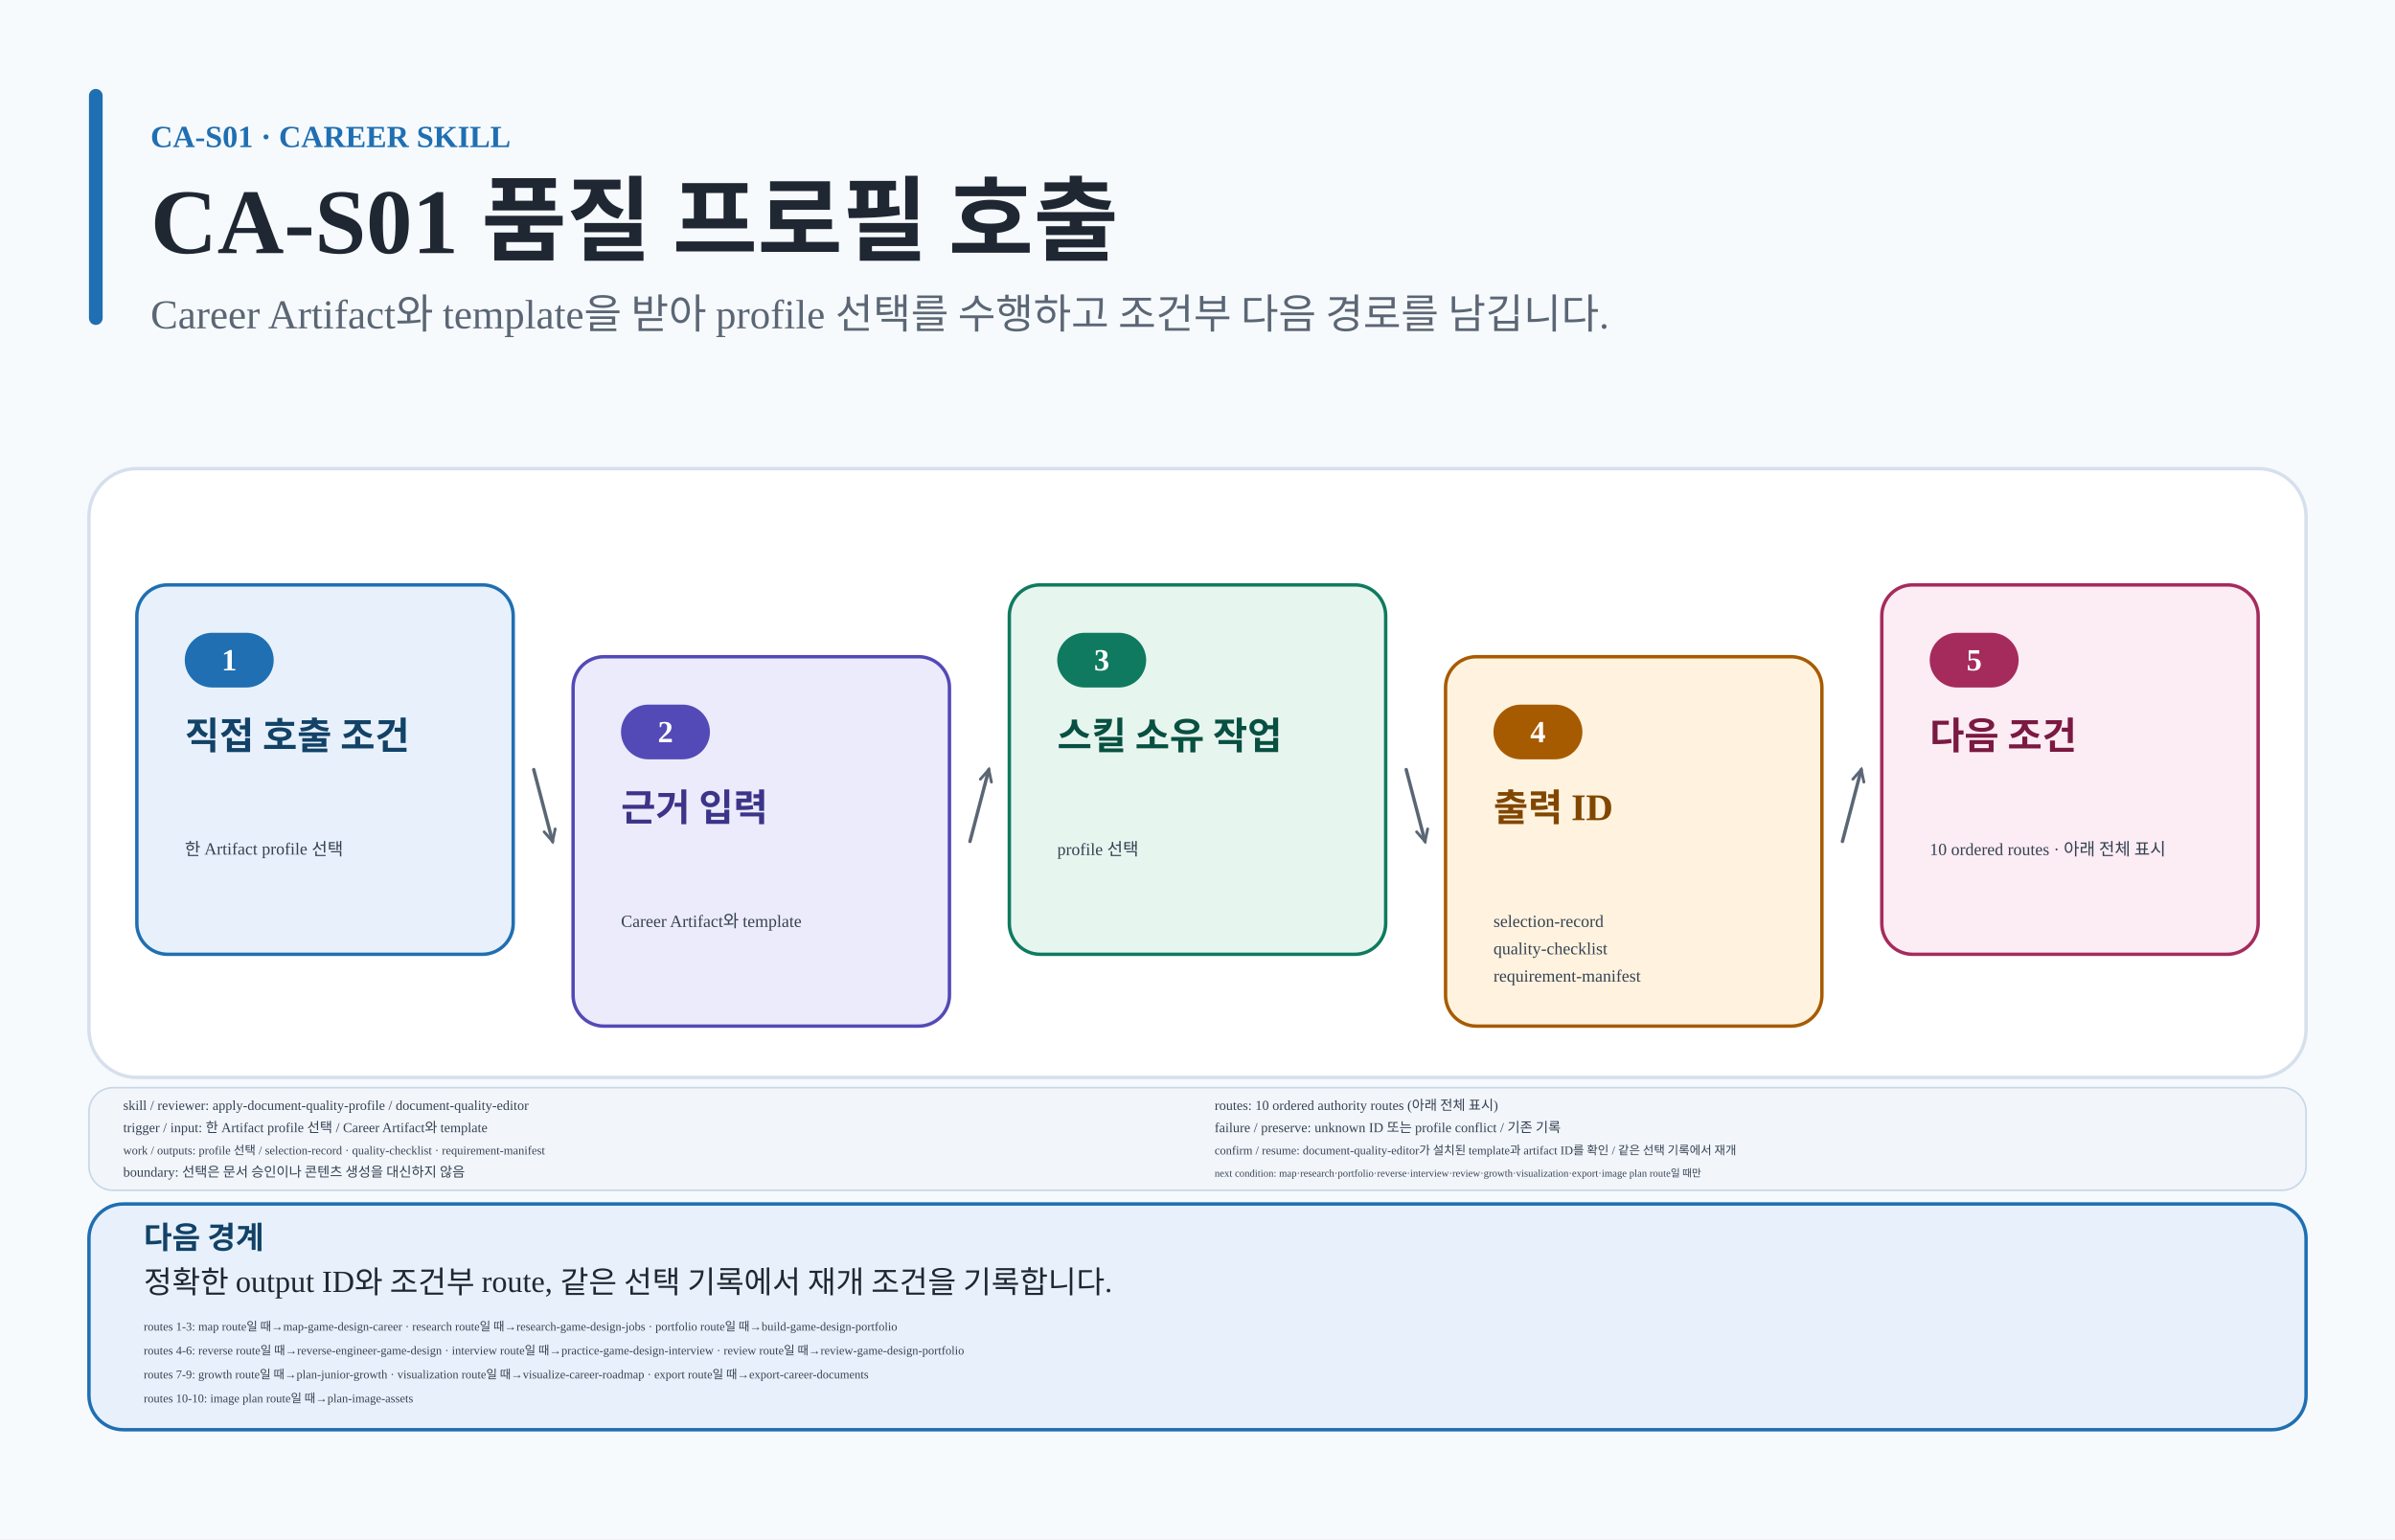
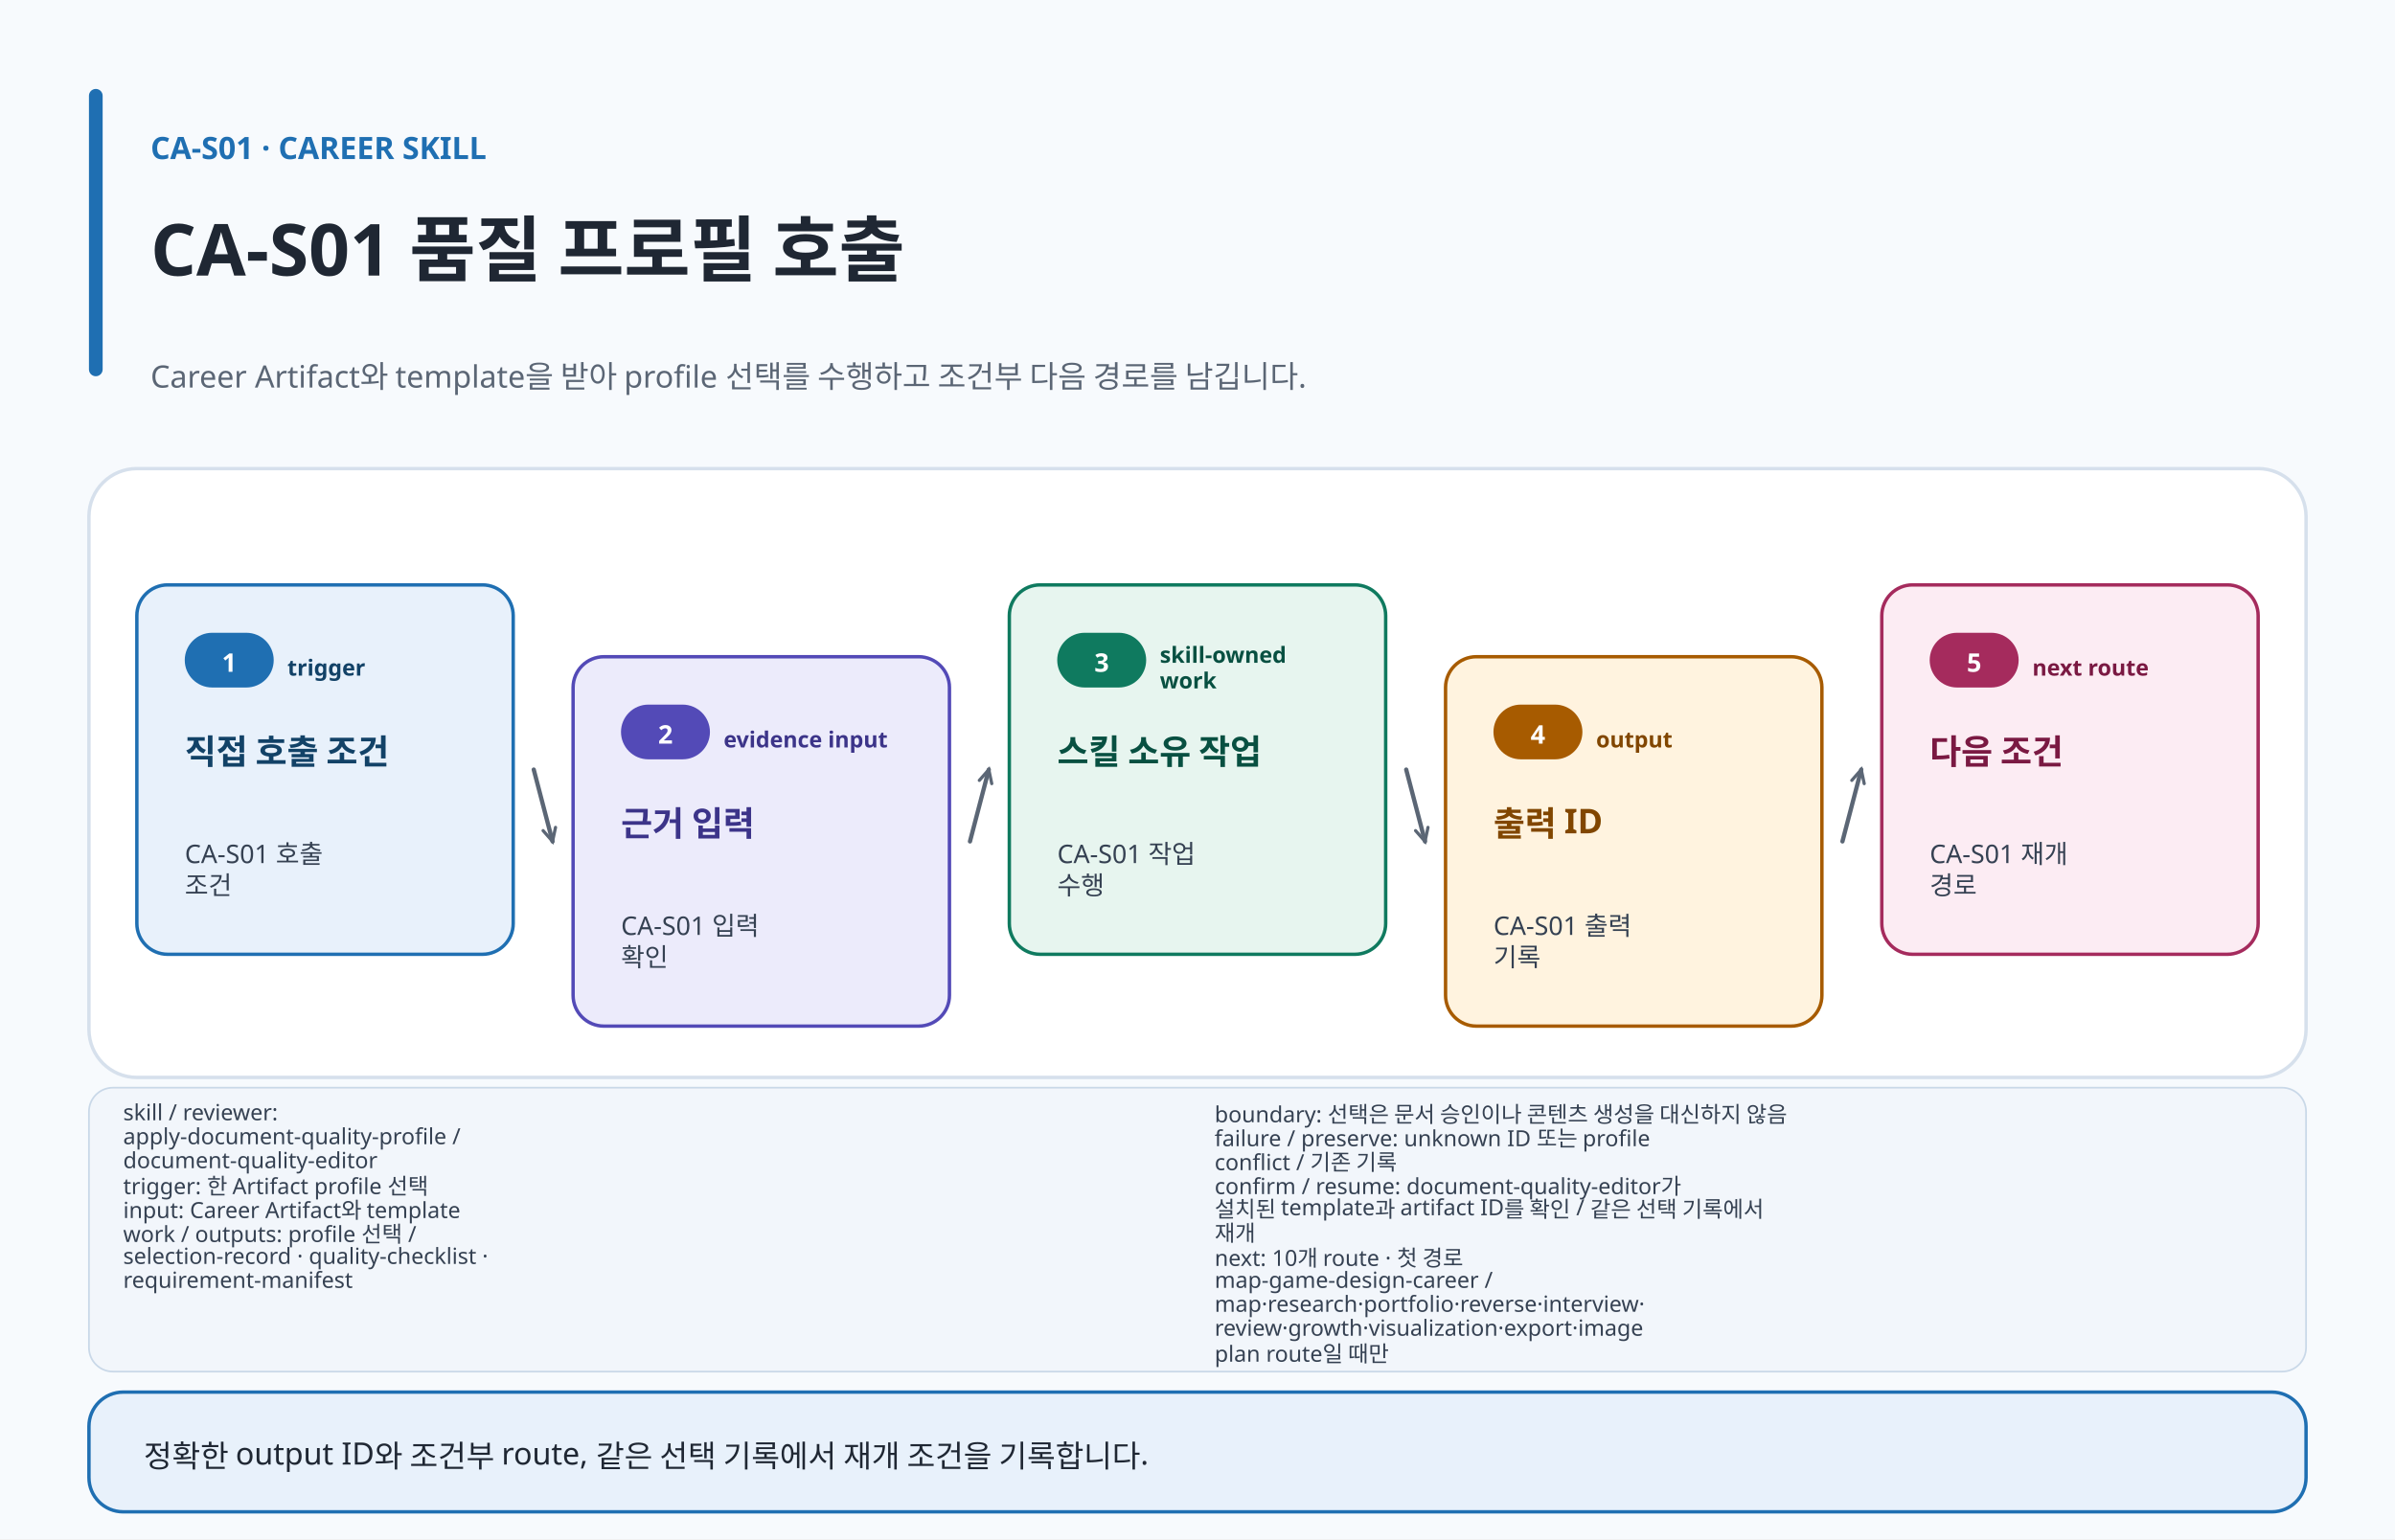
- <svg xmlns="http://www.w3.org/2000/svg" viewBox="0 0 1400 900" width="1400" height="900" role="img" aria-label="Career 문서 품질 프로필 직접 호출 흐름">
+ <svg xmlns="http://www.w3.org/2000/svg" viewBox="0 0 1400 900" width="1400" height="900" role="img" aria-label="Career 문서 품질 프로필 직접 호출 흐름" style="font-family:Pretendard,'Apple SD Gothic Neo','Malgun Gothic','Noto Sans KR',sans-serif">
  <defs>
-     <marker id="open-arrow" viewBox="0 0 12 12" refX="10" refY="6" markerWidth="10" markerHeight="10" markerUnits="userSpaceOnUse" orient="auto">
+     <marker id="open-arrow" viewBox="0 0 12 12" refX="10" refY="6" markerWidth="11.25" markerHeight="11.25" markerUnits="userSpaceOnUse" orient="auto">
      <path d="M 2 2 L 10 6 L 2 10" fill="none" stroke="#5B6675" stroke-width="2" stroke-linecap="round" />
    </marker>
  </defs>
  <rect width="1400" height="900" fill="#F7FAFD" />
-   <rect x="52" y="52" width="8" height="138" rx="4" fill="#1F6FB2" />
-   <text x="88" y="86" fill="#1F6FB2" font-size="18" font-weight="700">CA-S01 · CAREER SKILL</text>
-   <text x="88" y="148" fill="#1F2733" font-size="54" font-weight="700">CA-S01 품질 프로필 호출</text>
-   <text x="88" y="192" fill="#5B6675" font-size="24" textLength="1220" lengthAdjust="spacingAndGlyphs">Career Artifact와 template을 받아 profile 선택를 수행하고 조건부 다음 경로를 남깁니다.</text>
+   <rect x="52" y="52" width="8" height="168" rx="4" fill="#1F6FB2" />
+   <text data-text-role="eyebrow" x="88" y="86" text-anchor="start" dominant-baseline="central" fill="#1F6FB2" font-size="18" font-weight="700">
+     <tspan x="88" dy="0">CA-S01 · CAREER SKILL</tspan>
+   </text>
+   <text data-text-role="title" x="88" y="141" text-anchor="start" dominant-baseline="central" fill="#1F2733" font-size="42" font-weight="700">
+     <tspan x="88" dy="0">CA-S01 품질 프로필 호출</tspan>
+   </text>
+   <text data-text-role="description" x="88" y="218" text-anchor="start" dominant-baseline="central" fill="#5B6675" font-size="18" font-weight="400">
+     <tspan x="88" dy="0">Career Artifact와 template을 받아 profile 선택를 수행하고 조건부 다음 경로를 남깁니다.</tspan>
+   </text>
  <rect x="52" y="274" width="1296" height="356" rx="28" fill="#FFFFFF" stroke="#D6E0EC" stroke-width="2" />
-   <path d="M 312 450 L 323 492" fill="none" stroke="#5B6675" stroke-width="2" stroke-linecap="round" marker-end="url(#open-arrow)" />
-   <path d="M 567 492 L 578 450" fill="none" stroke="#5B6675" stroke-width="2" stroke-linecap="round" marker-end="url(#open-arrow)" />
-   <path d="M 822 450 L 833 492" fill="none" stroke="#5B6675" stroke-width="2" stroke-linecap="round" marker-end="url(#open-arrow)" />
-   <path d="M 1077 492 L 1088 450" fill="none" stroke="#5B6675" stroke-width="2" stroke-linecap="round" marker-end="url(#open-arrow)" />
+   <path d="M 312 450 L 323 492" fill="none" stroke="#5B6675" stroke-width="2.5" stroke-linecap="round" marker-end="url(#open-arrow)" />
+   <path d="M 567 492 L 578 450" fill="none" stroke="#5B6675" stroke-width="2.5" stroke-linecap="round" marker-end="url(#open-arrow)" />
+   <path d="M 822 450 L 833 492" fill="none" stroke="#5B6675" stroke-width="2.5" stroke-linecap="round" marker-end="url(#open-arrow)" />
+   <path d="M 1077 492 L 1088 450" fill="none" stroke="#5B6675" stroke-width="2.5" stroke-linecap="round" marker-end="url(#open-arrow)" />
  <g aria-label="읽기 순서 1: 직접 호출 조건">
    <rect x="80" y="342" width="220" height="216" rx="18" fill="#E8F1FB" stroke="#1F6FB2" stroke-width="2" />
    <rect x="108" y="370" width="52" height="32" rx="16" fill="#1F6FB2" />
-     <text x="134" y="392" text-anchor="middle" fill="#FFFFFF" font-size="18" font-weight="700">1</text>
-     <text x="108" y="438" fill="#124267" font-size="22" font-weight="700">직접 호출 조건</text>
-     <text x="108" y="500" fill="#354152" font-size="10" textLength="164" lengthAdjust="spacingAndGlyphs">한 Artifact profile 선택</text>
+     <text data-text-role="caption" x="134" y="387" text-anchor="middle" dominant-baseline="central" fill="#FFFFFF" font-size="15" font-weight="700">
+       <tspan x="134" dy="0">1</tspan>
+     </text>
+     <text data-text-role="caption" x="168" y="390" text-anchor="start" dominant-baseline="central" fill="#124267" font-size="13" font-weight="700">
+       <tspan x="168" dy="0">trigger</tspan>
+     </text>
+     <text data-text-role="card-title" x="108" y="438" text-anchor="start" dominant-baseline="central" fill="#124267" font-size="20" font-weight="700">
+       <tspan x="108" dy="0">직접 호출 조건</tspan>
+     </text>
+     <text data-text-role="card-body" x="108" y="497.5" text-anchor="start" dominant-baseline="central" fill="#354152" font-size="15" font-weight="400">
+       <tspan x="108" dy="0">CA-S01 호출</tspan>
+       <tspan x="108" dy="19">조건</tspan>
+     </text>
  </g>
  <g aria-label="읽기 순서 2: 근거 입력">
    <rect x="335" y="384" width="220" height="216" rx="18" fill="#ECEBFB" stroke="#534AB7" stroke-width="2" />
    <rect x="363" y="412" width="52" height="32" rx="16" fill="#534AB7" />
-     <text x="389" y="434" text-anchor="middle" fill="#FFFFFF" font-size="18" font-weight="700">2</text>
-     <text x="363" y="480" fill="#3C3489" font-size="22" font-weight="700">근거 입력</text>
-     <text x="363" y="542" fill="#354152" font-size="10" textLength="164" lengthAdjust="spacingAndGlyphs">Career Artifact와 template</text>
+     <text data-text-role="caption" x="389" y="429" text-anchor="middle" dominant-baseline="central" fill="#FFFFFF" font-size="15" font-weight="700">
+       <tspan x="389" dy="0">2</tspan>
+     </text>
+     <text data-text-role="caption" x="423" y="432" text-anchor="start" dominant-baseline="central" fill="#3C3489" font-size="13" font-weight="700">
+       <tspan x="423" dy="0">evidence input</tspan>
+     </text>
+     <text data-text-role="card-title" x="363" y="480" text-anchor="start" dominant-baseline="central" fill="#3C3489" font-size="20" font-weight="700">
+       <tspan x="363" dy="0">근거 입력</tspan>
+     </text>
+     <text data-text-role="card-body" x="363" y="539.5" text-anchor="start" dominant-baseline="central" fill="#354152" font-size="15" font-weight="400">
+       <tspan x="363" dy="0">CA-S01 입력</tspan>
+       <tspan x="363" dy="19">확인</tspan>
+     </text>
  </g>
  <g aria-label="읽기 순서 3: 스킬 소유 작업">
    <rect x="590" y="342" width="220" height="216" rx="18" fill="#E7F5EF" stroke="#0F7A5F" stroke-width="2" />
    <rect x="618" y="370" width="52" height="32" rx="16" fill="#0F7A5F" />
-     <text x="644" y="392" text-anchor="middle" fill="#FFFFFF" font-size="18" font-weight="700">3</text>
-     <text x="618" y="438" fill="#085041" font-size="22" font-weight="700">스킬 소유 작업</text>
-     <text x="618" y="500" fill="#354152" font-size="10" textLength="164" lengthAdjust="spacingAndGlyphs">profile 선택</text>
+     <text data-text-role="caption" x="644" y="387" text-anchor="middle" dominant-baseline="central" fill="#FFFFFF" font-size="15" font-weight="700">
+       <tspan x="644" dy="0">3</tspan>
+     </text>
+     <text data-text-role="caption" x="678" y="382.5" text-anchor="start" dominant-baseline="central" fill="#085041" font-size="13" font-weight="700">
+       <tspan x="678" dy="0">skill-owned</tspan>
+       <tspan x="678" dy="15">work</tspan>
+     </text>
+     <text data-text-role="card-title" x="618" y="438" text-anchor="start" dominant-baseline="central" fill="#085041" font-size="20" font-weight="700">
+       <tspan x="618" dy="0">스킬 소유 작업</tspan>
+     </text>
+     <text data-text-role="card-body" x="618" y="497.5" text-anchor="start" dominant-baseline="central" fill="#354152" font-size="15" font-weight="400">
+       <tspan x="618" dy="0">CA-S01 작업</tspan>
+       <tspan x="618" dy="19">수행</tspan>
+     </text>
  </g>
  <g aria-label="읽기 순서 4: 출력 ID">
    <rect x="845" y="384" width="220" height="216" rx="18" fill="#FFF3DF" stroke="#A75B00" stroke-width="2" />
    <rect x="873" y="412" width="52" height="32" rx="16" fill="#A75B00" />
-     <text x="899" y="434" text-anchor="middle" fill="#FFFFFF" font-size="18" font-weight="700">4</text>
-     <text x="873" y="480" fill="#814600" font-size="22" font-weight="700">출력 ID</text>
-     <text x="873" y="542" fill="#354152" font-size="10" textLength="164" lengthAdjust="spacingAndGlyphs">selection-record</text>
-     <text x="873" y="558" fill="#354152" font-size="10" textLength="164" lengthAdjust="spacingAndGlyphs">quality-checklist</text>
-     <text x="873" y="574" fill="#354152" font-size="10" textLength="164" lengthAdjust="spacingAndGlyphs">requirement-manifest</text>
+     <text data-text-role="caption" x="899" y="429" text-anchor="middle" dominant-baseline="central" fill="#FFFFFF" font-size="15" font-weight="700">
+       <tspan x="899" dy="0">4</tspan>
+     </text>
+     <text data-text-role="caption" x="933" y="432" text-anchor="start" dominant-baseline="central" fill="#814600" font-size="13" font-weight="700">
+       <tspan x="933" dy="0">output</tspan>
+     </text>
+     <text data-text-role="card-title" x="873" y="480" text-anchor="start" dominant-baseline="central" fill="#814600" font-size="20" font-weight="700">
+       <tspan x="873" dy="0">출력 ID</tspan>
+     </text>
+     <text data-text-role="card-body" x="873" y="539.5" text-anchor="start" dominant-baseline="central" fill="#354152" font-size="15" font-weight="400">
+       <tspan x="873" dy="0">CA-S01 출력</tspan>
+       <tspan x="873" dy="19">기록</tspan>
+     </text>
  </g>
  <g aria-label="읽기 순서 5: 다음 조건">
    <rect x="1100" y="342" width="220" height="216" rx="18" fill="#FCECF3" stroke="#A52B5D" stroke-width="2" />
    <rect x="1128" y="370" width="52" height="32" rx="16" fill="#A52B5D" />
-     <text x="1154" y="392" text-anchor="middle" fill="#FFFFFF" font-size="18" font-weight="700">5</text>
-     <text x="1128" y="438" fill="#7A1942" font-size="22" font-weight="700">다음 조건</text>
-     <text x="1128" y="500" fill="#354152" font-size="10" textLength="164" lengthAdjust="spacingAndGlyphs">10 ordered routes · 아래 전체 표시</text>
+     <text data-text-role="caption" x="1154" y="387" text-anchor="middle" dominant-baseline="central" fill="#FFFFFF" font-size="15" font-weight="700">
+       <tspan x="1154" dy="0">5</tspan>
+     </text>
+     <text data-text-role="caption" x="1188" y="390" text-anchor="start" dominant-baseline="central" fill="#7A1942" font-size="13" font-weight="700">
+       <tspan x="1188" dy="0">next route</tspan>
+     </text>
+     <text data-text-role="card-title" x="1128" y="438" text-anchor="start" dominant-baseline="central" fill="#7A1942" font-size="20" font-weight="700">
+       <tspan x="1128" dy="0">다음 조건</tspan>
+     </text>
+     <text data-text-role="card-body" x="1128" y="497.5" text-anchor="start" dominant-baseline="central" fill="#354152" font-size="15" font-weight="400">
+       <tspan x="1128" dy="0">CA-S01 재개</tspan>
+       <tspan x="1128" dy="19">경로</tspan>
+     </text>
  </g>
-   <rect x="52" y="636" width="1296" height="60" rx="14" fill="#F2F6FB" stroke="#C9D8E8" stroke-width="1" />
-   <text x="72" y="649" fill="#354152" font-size="8" textLength="610" lengthAdjust="spacingAndGlyphs">skill / reviewer: apply-document-quality-profile / document-quality-editor</text>
-   <text x="72" y="662" fill="#354152" font-size="8" textLength="610" lengthAdjust="spacingAndGlyphs">trigger / input: 한 Artifact profile 선택 / Career Artifact와 template</text>
-   <text x="72" y="675" fill="#354152" font-size="7" textLength="610" lengthAdjust="spacingAndGlyphs">work / outputs: profile 선택 / selection-record · quality-checklist · requirement-manifest</text>
-   <text x="72" y="688" fill="#354152" font-size="8">boundary: 선택은 문서 승인이나 콘텐츠 생성을 대신하지 않음</text>
-   <text x="710" y="649" fill="#354152" font-size="8">routes: 10 ordered authority routes (아래 전체 표시)</text>
-   <text x="710" y="662" fill="#354152" font-size="8" textLength="618" lengthAdjust="spacingAndGlyphs">failure / preserve: unknown ID 또는 profile conflict / 기존 기록</text>
-   <text x="710" y="675" fill="#354152" font-size="7" textLength="618" lengthAdjust="spacingAndGlyphs">confirm / resume: document-quality-editor가 설치된 template과 artifact ID를 확인 / 같은 선택 기록에서 재개</text>
-   <text x="710" y="688" fill="#354152" font-size="6" textLength="618" lengthAdjust="spacingAndGlyphs">next condition: map·research·portfolio·reverse·interview·review·growth·visualization·export·image plan route일 때만</text>
-   <rect x="52" y="704" width="1296" height="132" rx="20" fill="#E8F1FB" stroke="#1F6FB2" stroke-width="2" />
-   <text x="84" y="730" fill="#124267" font-size="18" font-weight="700">다음 경계</text>
-   <text x="84" y="756" fill="#1F2733" font-size="18">정확한 output ID와 조건부 route, 같은 선택 기록에서 재개 조건을 기록합니다.</text>
-   <text data-career-route-line="true" x="84" y="778" fill="#354152" font-size="7" font-weight="500">routes 1-3: map route일 때→map-game-design-career · research route일 때→research-game-design-jobs · portfolio route일 때→build-game-design-portfolio</text>
-   <text data-career-route-line="true" x="84" y="792" fill="#354152" font-size="7" font-weight="500">routes 4-6: reverse route일 때→reverse-engineer-game-design · interview route일 때→practice-game-design-interview · review route일 때→review-game-design-portfolio</text>
-   <text data-career-route-line="true" x="84" y="806" fill="#354152" font-size="7" font-weight="500">routes 7-9: growth route일 때→plan-junior-growth · visualization route일 때→visualize-career-roadmap · export route일 때→export-career-documents</text>
-   <text data-career-route-line="true" x="84" y="820" fill="#354152" font-size="7" font-weight="500">routes 10-10: image plan route일 때→plan-image-assets</text>
+   <rect x="52" y="636" width="1296" height="166" rx="14" fill="#F2F6FB" stroke="#C9D8E8" stroke-width="1" />
+   <text data-text-role="semantic-rail" x="72" y="650" text-anchor="start" dominant-baseline="central" fill="#354152" font-size="13" font-weight="400">
+     <tspan x="72" dy="0">skill / reviewer:</tspan>
+     <tspan x="72" dy="14">apply-document-quality-profile /</tspan>
+     <tspan x="72" dy="14">document-quality-editor</tspan>
+   </text>
+   <text data-text-role="semantic-rail" x="72" y="692" text-anchor="start" dominant-baseline="central" fill="#354152" font-size="13" font-weight="400">
+     <tspan x="72" dy="0">trigger: 한 Artifact profile 선택</tspan>
+   </text>
+   <text data-text-role="semantic-rail" x="72" y="706" text-anchor="start" dominant-baseline="central" fill="#354152" font-size="13" font-weight="400">
+     <tspan x="72" dy="0">input: Career Artifact와 template</tspan>
+   </text>
+   <text data-text-role="semantic-rail" x="72" y="720" text-anchor="start" dominant-baseline="central" fill="#354152" font-size="13" font-weight="400">
+     <tspan x="72" dy="0">work / outputs: profile 선택 /</tspan>
+     <tspan x="72" dy="14">selection-record · quality-checklist ·</tspan>
+     <tspan x="72" dy="14">requirement-manifest</tspan>
+   </text>
+   <text data-text-role="semantic-rail" x="710" y="650" text-anchor="start" dominant-baseline="central" fill="#354152" font-size="13" font-weight="400">
+     <tspan x="710" dy="0">boundary: 선택은 문서 승인이나 콘텐츠 생성을 대신하지 않음</tspan>
+   </text>
+   <text data-text-role="semantic-rail" x="710" y="664" text-anchor="start" dominant-baseline="central" fill="#354152" font-size="13" font-weight="400">
+     <tspan x="710" dy="0">failure / preserve: unknown ID 또는 profile</tspan>
+     <tspan x="710" dy="14">conflict / 기존 기록</tspan>
+   </text>
+   <text data-text-role="semantic-rail" x="710" y="692" text-anchor="start" dominant-baseline="central" fill="#354152" font-size="13" font-weight="400">
+     <tspan x="710" dy="0">confirm / resume: document-quality-editor가</tspan>
+     <tspan x="710" dy="14">설치된 template과 artifact ID를 확인 / 같은 선택 기록에서</tspan>
+     <tspan x="710" dy="14">재개</tspan>
+   </text>
+   <text data-text-role="semantic-rail" x="710" y="734" text-anchor="start" dominant-baseline="central" fill="#354152" font-size="13" font-weight="400">
+     <tspan x="710" dy="0">next: 10개 route · 첫 경로</tspan>
+     <tspan x="710" dy="14">map-game-design-career /</tspan>
+     <tspan x="710" dy="14">map·research·portfolio·reverse·interview·</tspan>
+     <tspan x="710" dy="14">review·growth·visualization·export·image</tspan>
+     <tspan x="710" dy="14">plan route일 때만</tspan>
+   </text>
+   <rect x="52" y="814" width="1296" height="70" rx="20" fill="#E8F1FB" stroke="#1F6FB2" stroke-width="2" />
+   <text data-text-role="footer" x="84" y="850" text-anchor="start" dominant-baseline="central" fill="#1F2733" font-size="18" font-weight="400">
+     <tspan x="84" dy="0">정확한 output ID와 조건부 route, 같은 선택 기록에서 재개 조건을 기록합니다.</tspan>
+   </text>
</svg>
